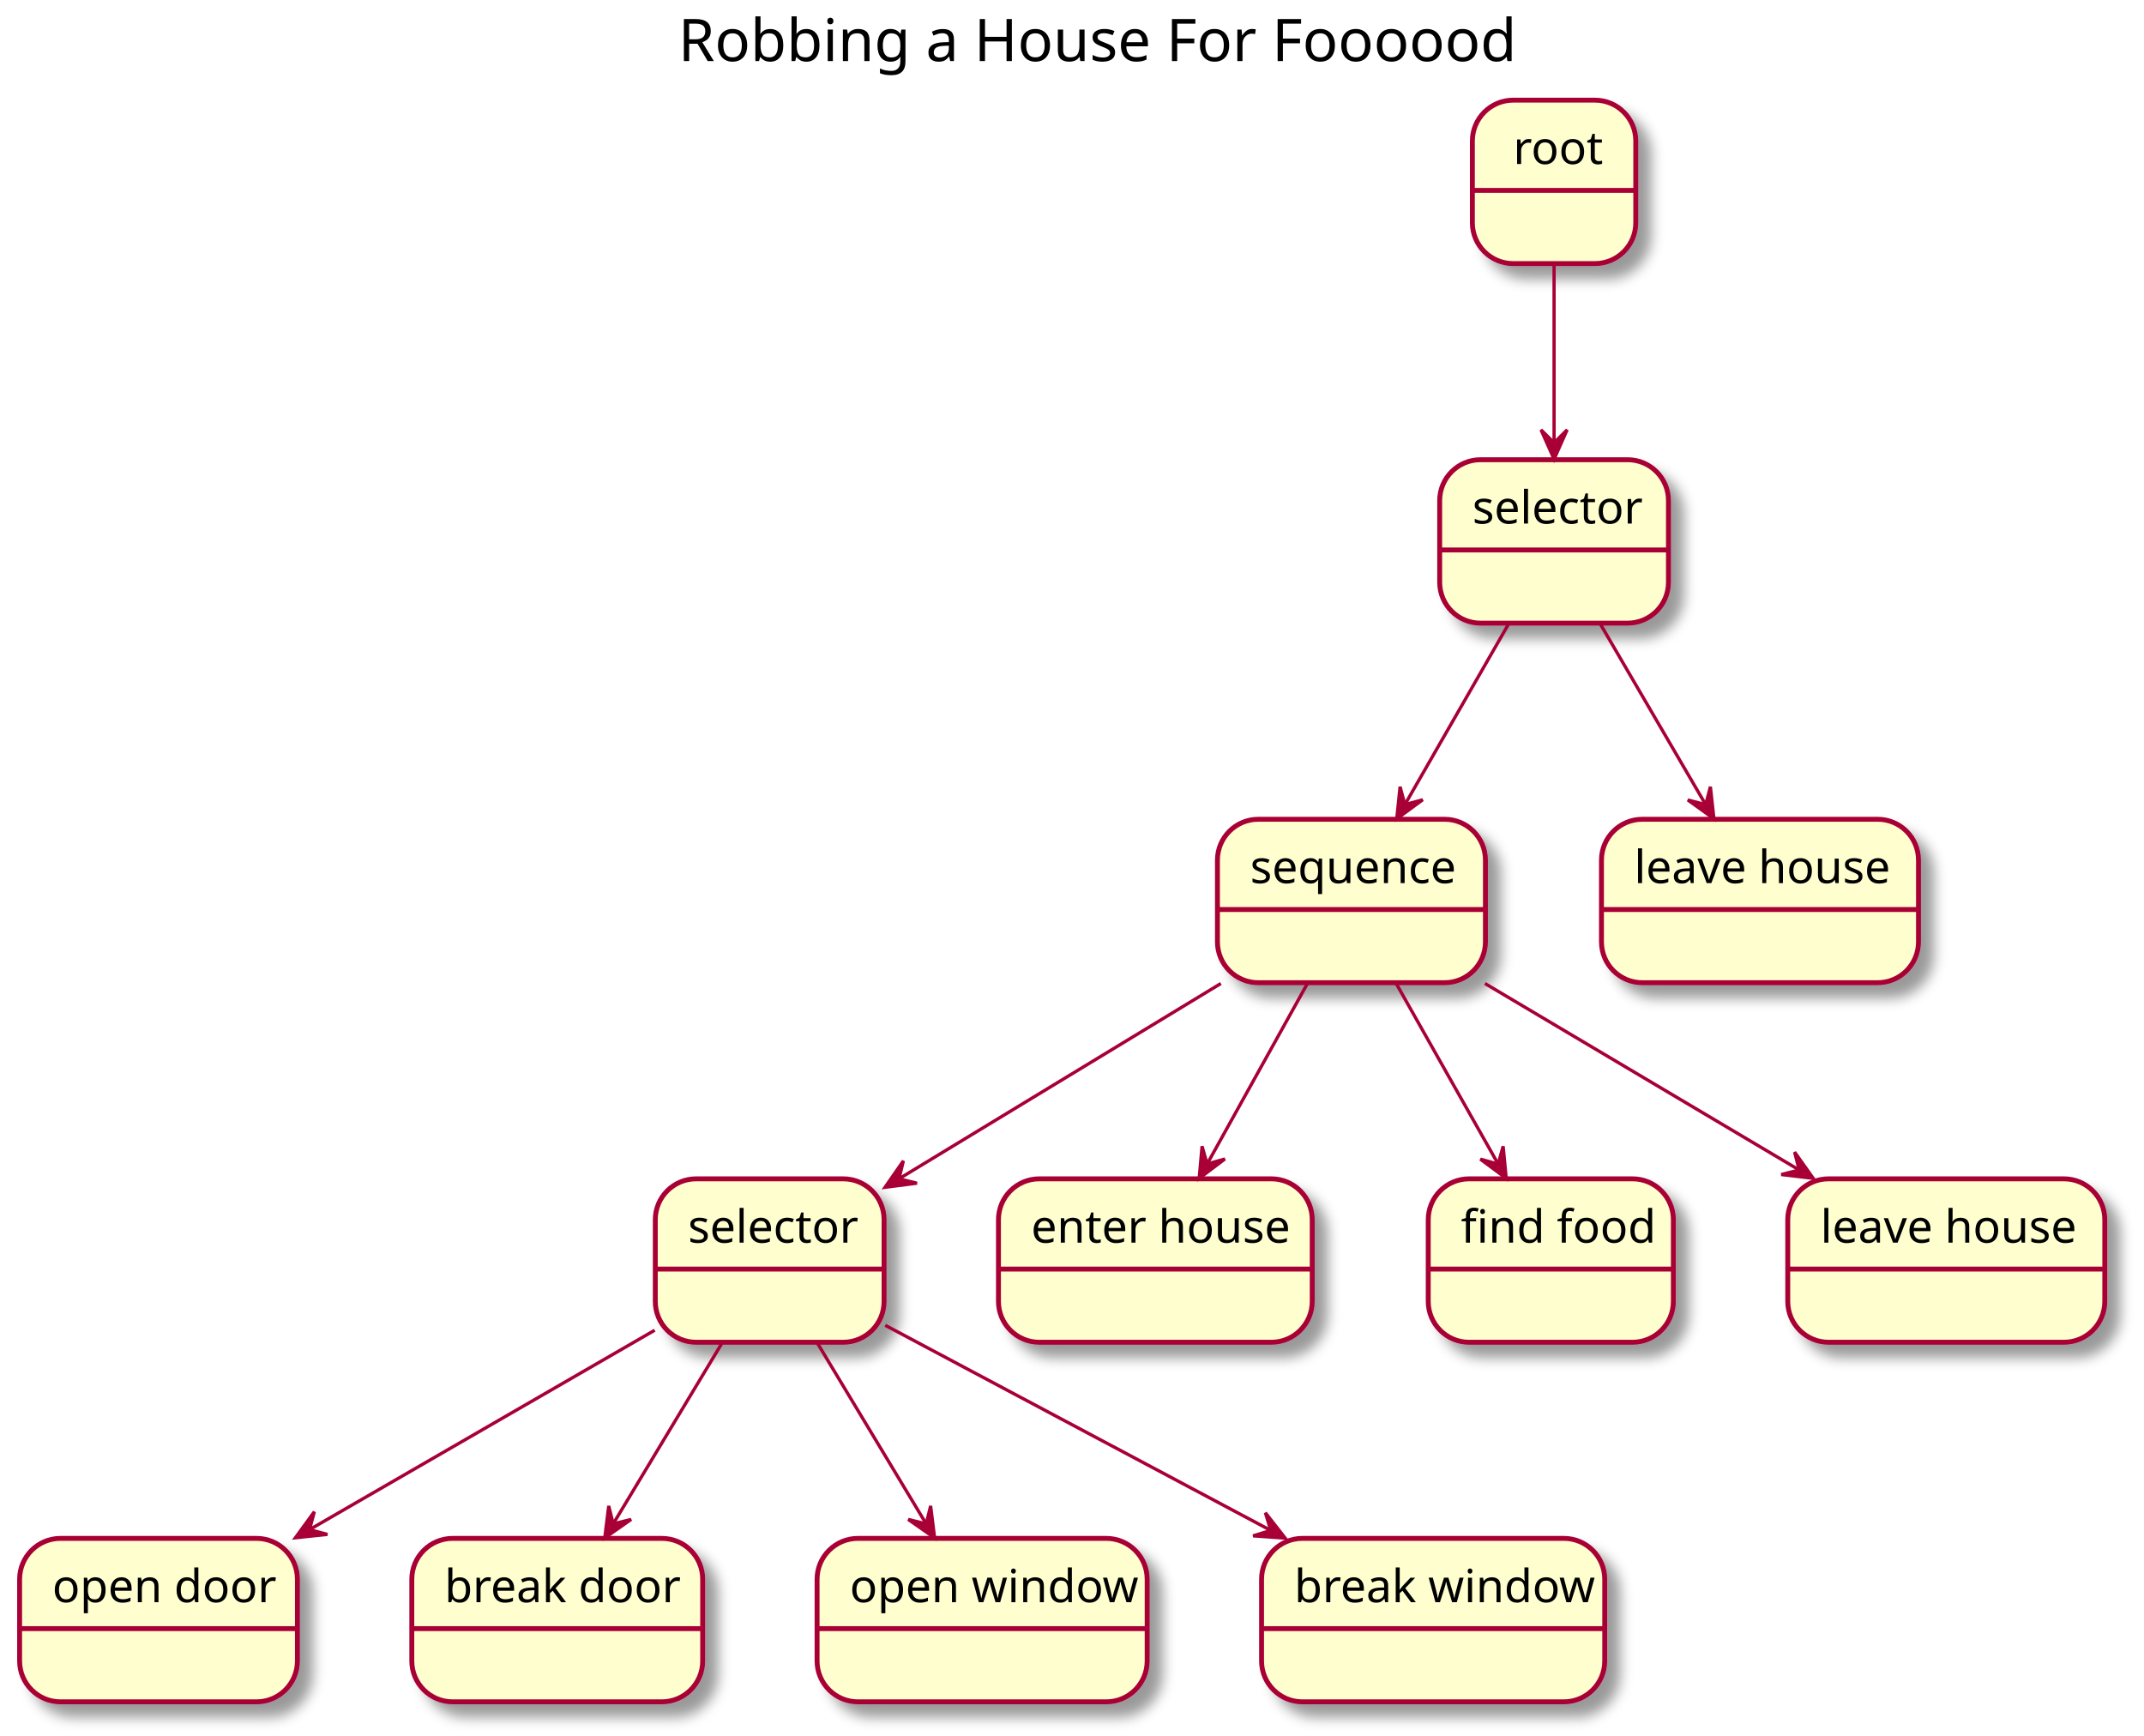
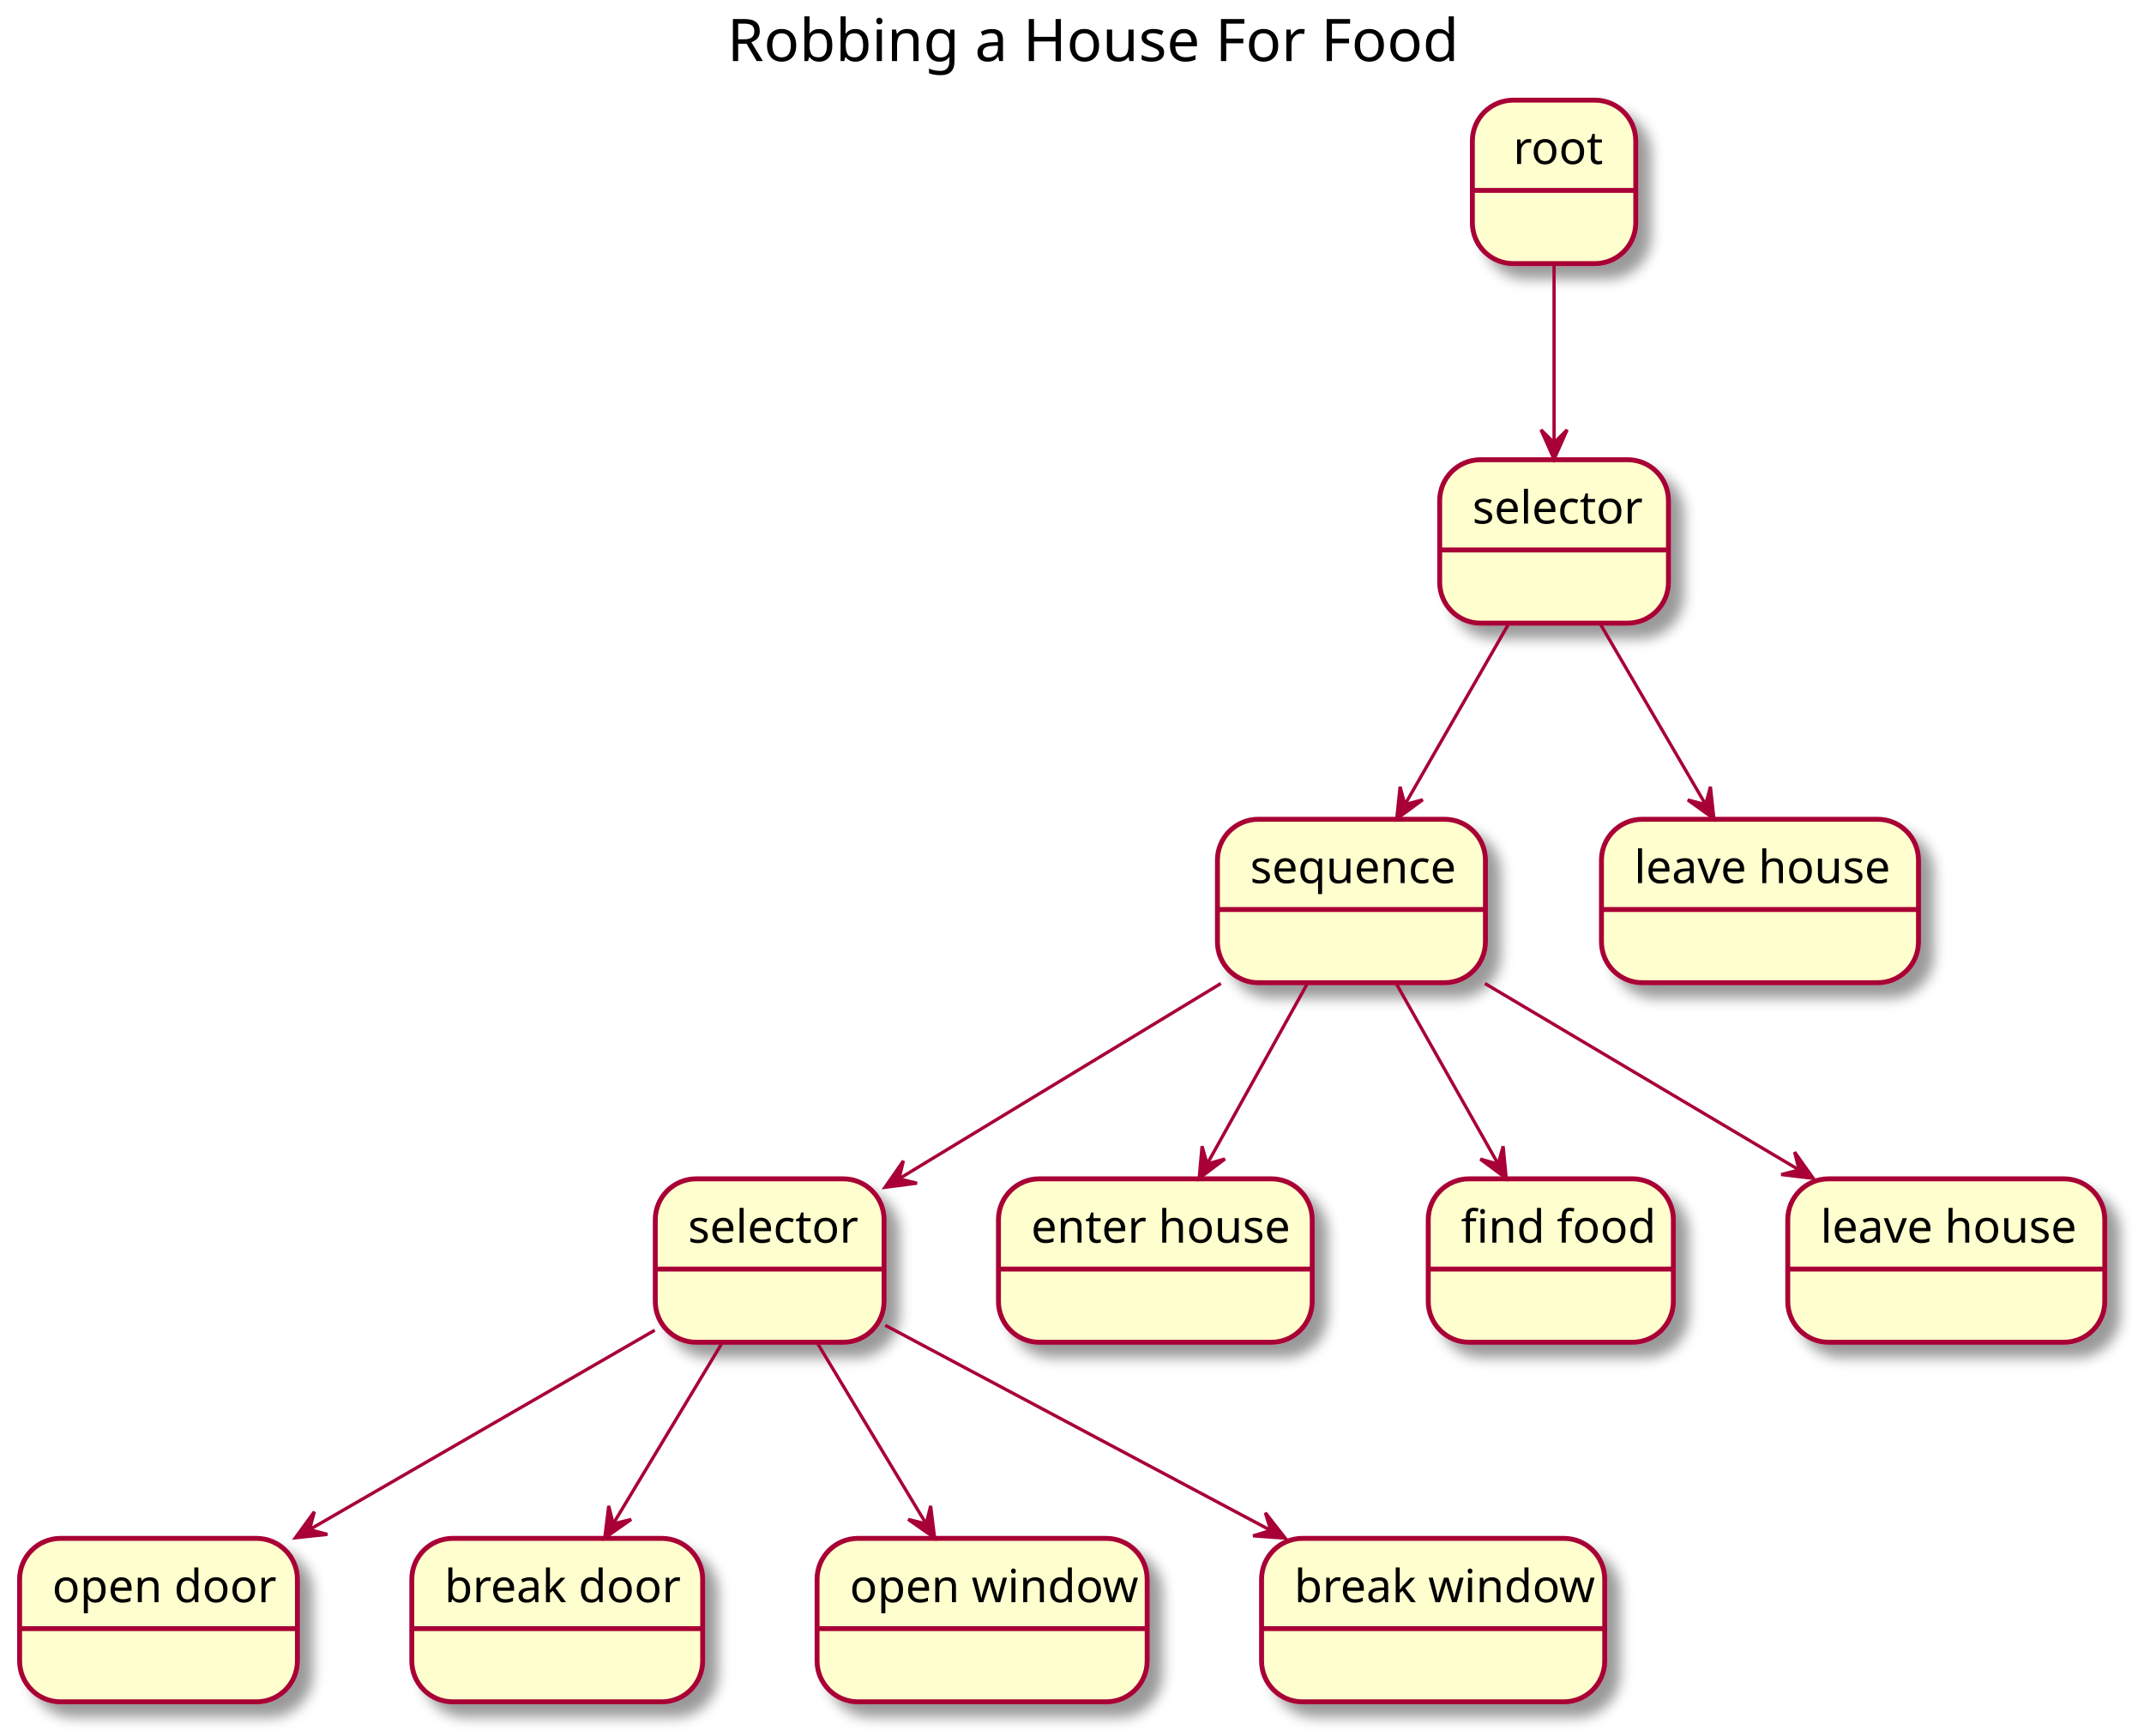
<svg xmlns="http://www.w3.org/2000/svg" contentScriptType="application/ecmascript" contentStyleType="text/css" height="531px" preserveAspectRatio="none" style="width:656px;height:531px;" version="1.1" viewBox="0 0 656 531" width="656px" zoomAndPan="magnify">
  <defs>
-     <filter height="300%" id="f169rqncmykfae" width="300%" x="-1" y="-1">
+     <filter height="300%" id="f15c14s69ufkh3" width="300%" x="-1" y="-1">
      <feGaussianBlur result="blurOut" stdDeviation="2.0" />
      <feColorMatrix in="blurOut" result="blurOut2" type="matrix" values="0 0 0 0 0 0 0 0 0 0 0 0 0 0 0 0 0 0 .4 0" />
      <feOffset dx="4.0" dy="4.0" in="blurOut2" result="blurOut3" />
      <feBlend in="SourceGraphic" in2="blurOut3" mode="normal" />
    </filter>
  </defs>
  <g>
-     <text fill="#000000" font-family="sans-serif" font-size="18" lengthAdjust="spacingAndGlyphs" textLength="247" x="207.5" y="18.686">Robbing a House For Foooood</text>
-     <rect fill="#FEFECE" filter="url(#f169rqncmykfae)" height="50" rx="12.5" ry="12.5" style="stroke: #A80036; stroke-width: 1.5;" width="70" x="440.5" y="140.641" />
+     <text fill="#000000" font-family="sans-serif" font-size="18" lengthAdjust="spacingAndGlyphs" textLength="217" x="222.5" y="18.686">Robbing a House For Food</text>
+     <rect fill="#FEFECE" filter="url(#f15c14s69ufkh3)" height="50" rx="12.5" ry="12.5" style="stroke: #A80036; stroke-width: 1.5;" width="70" x="440.5" y="140.641" />
    <line style="stroke: #A80036; stroke-width: 1.5;" x1="440.5" x2="510.5" y1="168.25" y2="168.25" />
    <text fill="#000000" font-family="sans-serif" font-size="14" lengthAdjust="spacingAndGlyphs" textLength="50" x="450.5" y="160.174">selector</text>
-     <rect fill="#FEFECE" filter="url(#f169rqncmykfae)" height="50" rx="12.5" ry="12.5" style="stroke: #A80036; stroke-width: 1.5;" width="82" x="372.5" y="250.641" />
+     <rect fill="#FEFECE" filter="url(#f15c14s69ufkh3)" height="50" rx="12.5" ry="12.5" style="stroke: #A80036; stroke-width: 1.5;" width="82" x="372.5" y="250.641" />
    <line style="stroke: #A80036; stroke-width: 1.5;" x1="372.5" x2="454.5" y1="278.25" y2="278.25" />
    <text fill="#000000" font-family="sans-serif" font-size="14" lengthAdjust="spacingAndGlyphs" textLength="62" x="382.5" y="270.174">sequence</text>
-     <rect fill="#FEFECE" filter="url(#f169rqncmykfae)" height="50" rx="12.5" ry="12.5" style="stroke: #A80036; stroke-width: 1.5;" width="70" x="200.5" y="360.641" />
+     <rect fill="#FEFECE" filter="url(#f15c14s69ufkh3)" height="50" rx="12.5" ry="12.5" style="stroke: #A80036; stroke-width: 1.5;" width="70" x="200.5" y="360.641" />
    <line style="stroke: #A80036; stroke-width: 1.5;" x1="200.5" x2="270.5" y1="388.25" y2="388.25" />
    <text fill="#000000" font-family="sans-serif" font-size="14" lengthAdjust="spacingAndGlyphs" textLength="50" x="210.5" y="380.174">selector</text>
-     <rect fill="#FEFECE" filter="url(#f169rqncmykfae)" height="50" rx="12.5" ry="12.5" style="stroke: #A80036; stroke-width: 1.5;" width="85" x="6" y="470.641" />
+     <rect fill="#FEFECE" filter="url(#f15c14s69ufkh3)" height="50" rx="12.5" ry="12.5" style="stroke: #A80036; stroke-width: 1.5;" width="85" x="6" y="470.641" />
    <line style="stroke: #A80036; stroke-width: 1.5;" x1="6" x2="91" y1="498.25" y2="498.25" />
    <text fill="#000000" font-family="sans-serif" font-size="14" lengthAdjust="spacingAndGlyphs" textLength="65" x="16" y="490.174">open door</text>
-     <rect fill="#FEFECE" filter="url(#f169rqncmykfae)" height="50" rx="12.5" ry="12.5" style="stroke: #A80036; stroke-width: 1.5;" width="89" x="126" y="470.641" />
+     <rect fill="#FEFECE" filter="url(#f15c14s69ufkh3)" height="50" rx="12.5" ry="12.5" style="stroke: #A80036; stroke-width: 1.5;" width="89" x="126" y="470.641" />
    <line style="stroke: #A80036; stroke-width: 1.5;" x1="126" x2="215" y1="498.25" y2="498.25" />
    <text fill="#000000" font-family="sans-serif" font-size="14" lengthAdjust="spacingAndGlyphs" textLength="69" x="136" y="490.174">break door</text>
-     <rect fill="#FEFECE" filter="url(#f169rqncmykfae)" height="50" rx="12.5" ry="12.5" style="stroke: #A80036; stroke-width: 1.5;" width="101" x="250" y="470.641" />
+     <rect fill="#FEFECE" filter="url(#f15c14s69ufkh3)" height="50" rx="12.5" ry="12.5" style="stroke: #A80036; stroke-width: 1.5;" width="101" x="250" y="470.641" />
    <line style="stroke: #A80036; stroke-width: 1.5;" x1="250" x2="351" y1="498.25" y2="498.25" />
    <text fill="#000000" font-family="sans-serif" font-size="14" lengthAdjust="spacingAndGlyphs" textLength="81" x="260" y="490.174">open window</text>
-     <rect fill="#FEFECE" filter="url(#f169rqncmykfae)" height="50" rx="12.5" ry="12.5" style="stroke: #A80036; stroke-width: 1.5;" width="105" x="386" y="470.641" />
+     <rect fill="#FEFECE" filter="url(#f15c14s69ufkh3)" height="50" rx="12.5" ry="12.5" style="stroke: #A80036; stroke-width: 1.5;" width="105" x="386" y="470.641" />
    <line style="stroke: #A80036; stroke-width: 1.5;" x1="386" x2="491" y1="498.25" y2="498.25" />
    <text fill="#000000" font-family="sans-serif" font-size="14" lengthAdjust="spacingAndGlyphs" textLength="85" x="396" y="490.174">break window</text>
-     <rect fill="#FEFECE" filter="url(#f169rqncmykfae)" height="50" rx="12.5" ry="12.5" style="stroke: #A80036; stroke-width: 1.5;" width="96" x="305.5" y="360.641" />
+     <rect fill="#FEFECE" filter="url(#f15c14s69ufkh3)" height="50" rx="12.5" ry="12.5" style="stroke: #A80036; stroke-width: 1.5;" width="96" x="305.5" y="360.641" />
    <line style="stroke: #A80036; stroke-width: 1.5;" x1="305.5" x2="401.5" y1="388.25" y2="388.25" />
    <text fill="#000000" font-family="sans-serif" font-size="14" lengthAdjust="spacingAndGlyphs" textLength="76" x="315.5" y="380.174">enter house</text>
-     <rect fill="#FEFECE" filter="url(#f169rqncmykfae)" height="50" rx="12.5" ry="12.5" style="stroke: #A80036; stroke-width: 1.5;" width="75" x="437" y="360.641" />
+     <rect fill="#FEFECE" filter="url(#f15c14s69ufkh3)" height="50" rx="12.5" ry="12.5" style="stroke: #A80036; stroke-width: 1.5;" width="75" x="437" y="360.641" />
    <line style="stroke: #A80036; stroke-width: 1.5;" x1="437" x2="512" y1="388.25" y2="388.25" />
    <text fill="#000000" font-family="sans-serif" font-size="14" lengthAdjust="spacingAndGlyphs" textLength="55" x="447" y="380.174">find food</text>
-     <rect fill="#FEFECE" filter="url(#f169rqncmykfae)" height="50" rx="12.5" ry="12.5" style="stroke: #A80036; stroke-width: 1.5;" width="97" x="547" y="360.641" />
+     <rect fill="#FEFECE" filter="url(#f15c14s69ufkh3)" height="50" rx="12.5" ry="12.5" style="stroke: #A80036; stroke-width: 1.5;" width="97" x="547" y="360.641" />
    <line style="stroke: #A80036; stroke-width: 1.5;" x1="547" x2="644" y1="388.25" y2="388.25" />
    <text fill="#000000" font-family="sans-serif" font-size="14" lengthAdjust="spacingAndGlyphs" textLength="77" x="557" y="380.174">leave house</text>
-     <rect fill="#FEFECE" filter="url(#f169rqncmykfae)" height="50" rx="12.5" ry="12.5" style="stroke: #A80036; stroke-width: 1.5;" width="97" x="490" y="250.641" />
+     <rect fill="#FEFECE" filter="url(#f15c14s69ufkh3)" height="50" rx="12.5" ry="12.5" style="stroke: #A80036; stroke-width: 1.5;" width="97" x="490" y="250.641" />
    <line style="stroke: #A80036; stroke-width: 1.5;" x1="490" x2="587" y1="278.25" y2="278.25" />
    <text fill="#000000" font-family="sans-serif" font-size="14" lengthAdjust="spacingAndGlyphs" textLength="77" x="500" y="270.174">leave house</text>
-     <rect fill="#FEFECE" filter="url(#f169rqncmykfae)" height="50" rx="12.5" ry="12.5" style="stroke: #A80036; stroke-width: 1.5;" width="50" x="450.5" y="30.641" />
+     <rect fill="#FEFECE" filter="url(#f15c14s69ufkh3)" height="50" rx="12.5" ry="12.5" style="stroke: #A80036; stroke-width: 1.5;" width="50" x="450.5" y="30.641" />
    <line style="stroke: #A80036; stroke-width: 1.5;" x1="450.5" x2="500.5" y1="58.25" y2="58.25" />
    <text fill="#000000" font-family="sans-serif" font-size="14" lengthAdjust="spacingAndGlyphs" textLength="25" x="463" y="50.174">root</text>
    <path d="M475.5,80.878 C475.5,96.998 475.5,118.262 475.5,135.332 " fill="none" id="root-&gt;selector1" style="stroke: #A80036; stroke-width: 1.0;" />
    <polygon fill="#A80036" points="475.5,140.485,479.5,131.485,475.5,135.485,471.5,131.485,475.5,140.485" style="stroke: #A80036; stroke-width: 1.0;" />
    <path d="M461.586,190.878 C452.253,207.136 439.914,228.629 430.073,245.773 " fill="none" id="selector1-&gt;sequence1" style="stroke: #A80036; stroke-width: 1.0;" />
    <polygon fill="#A80036" points="427.368,250.485,435.318,244.671,429.858,246.148,428.38,240.688,427.368,250.485" style="stroke: #A80036; stroke-width: 1.0;" />
    <path d="M373.553,300.878 C344.267,318.647 304.676,342.669 275.401,360.431 " fill="none" id="sequence1-&gt;selector2" style="stroke: #A80036; stroke-width: 1.0;" />
    <polygon fill="#A80036" points="270.794,363.227,280.563,361.976,275.068,360.632,276.412,355.137,270.794,363.227" style="stroke: #A80036; stroke-width: 1.0;" />
    <path d="M200.327,406.955 C170.457,424.206 127.364,449.093 94.713,467.95 " fill="none" id="selector2-&gt;openDoor1" style="stroke: #A80036; stroke-width: 1.0;" />
    <polygon fill="#A80036" points="90.381,470.453,100.175,469.415,94.711,467.952,96.174,462.488,90.381,470.453" style="stroke: #A80036; stroke-width: 1.0;" />
    <path d="M220.913,410.878 C211.128,427.136 198.192,448.629 187.875,465.772 " fill="none" id="selector2-&gt;breakDoor1" style="stroke: #A80036; stroke-width: 1.0;" />
    <polygon fill="#A80036" points="185.039,470.484,193.108,464.837,187.618,466.2,186.254,460.711,185.039,470.484" style="stroke: #A80036; stroke-width: 1.0;" />
    <path d="M250.087,410.878 C259.872,427.136 272.808,448.629 283.125,465.772 " fill="none" id="selector2-&gt;openWindow1" style="stroke: #A80036; stroke-width: 1.0;" />
    <polygon fill="#A80036" points="285.961,470.484,284.746,460.711,283.382,466.2,277.892,464.837,285.961,470.484" style="stroke: #A80036; stroke-width: 1.0;" />
    <path d="M270.86,405.453 C303.365,422.746 351.901,448.568 388.395,467.984 " fill="none" id="selector2-&gt;breakWindow1" style="stroke: #A80036; stroke-width: 1.0;" />
    <polygon fill="#A80036" points="393.235,470.559,387.168,462.8,388.821,468.21,383.411,469.863,393.235,470.559" style="stroke: #A80036; stroke-width: 1.0;" />
    <path d="M400.035,300.878 C391.003,317.136 379.062,338.629 369.538,355.773 " fill="none" id="sequence1-&gt;enterHouse1" style="stroke: #A80036; stroke-width: 1.0;" />
    <polygon fill="#A80036" points="366.92,360.485,374.788,354.561,369.349,356.114,367.796,350.675,366.92,360.485" style="stroke: #A80036; stroke-width: 1.0;" />
    <path d="M427.19,300.878 C436.372,317.136 448.512,338.629 458.195,355.773 " fill="none" id="sequence1-&gt;findFood1" style="stroke: #A80036; stroke-width: 1.0;" />
    <polygon fill="#A80036" points="460.856,360.485,459.912,350.681,458.397,356.131,452.946,354.616,460.856,360.485" style="stroke: #A80036; stroke-width: 1.0;" />
    <path d="M454.344,300.878 C482.796,317.762 520.761,340.29 550.151,357.731 " fill="none" id="sequence1-&gt;leaveHouse1" style="stroke: #A80036; stroke-width: 1.0;" />
    <polygon fill="#A80036" points="554.792,360.485,549.093,352.452,550.492,357.933,545.011,359.332,554.792,360.485" style="stroke: #A80036; stroke-width: 1.0;" />
    <path d="M489.638,190.878 C499.122,207.136 511.66,228.629 521.66,245.773 " fill="none" id="selector1-&gt;leaveHouse2" style="stroke: #A80036; stroke-width: 1.0;" />
    <polygon fill="#A80036" points="524.409,250.485,523.33,240.695,521.89,246.166,516.42,244.725,524.409,250.485" style="stroke: #A80036; stroke-width: 1.0;" />
  </g>
</svg>
